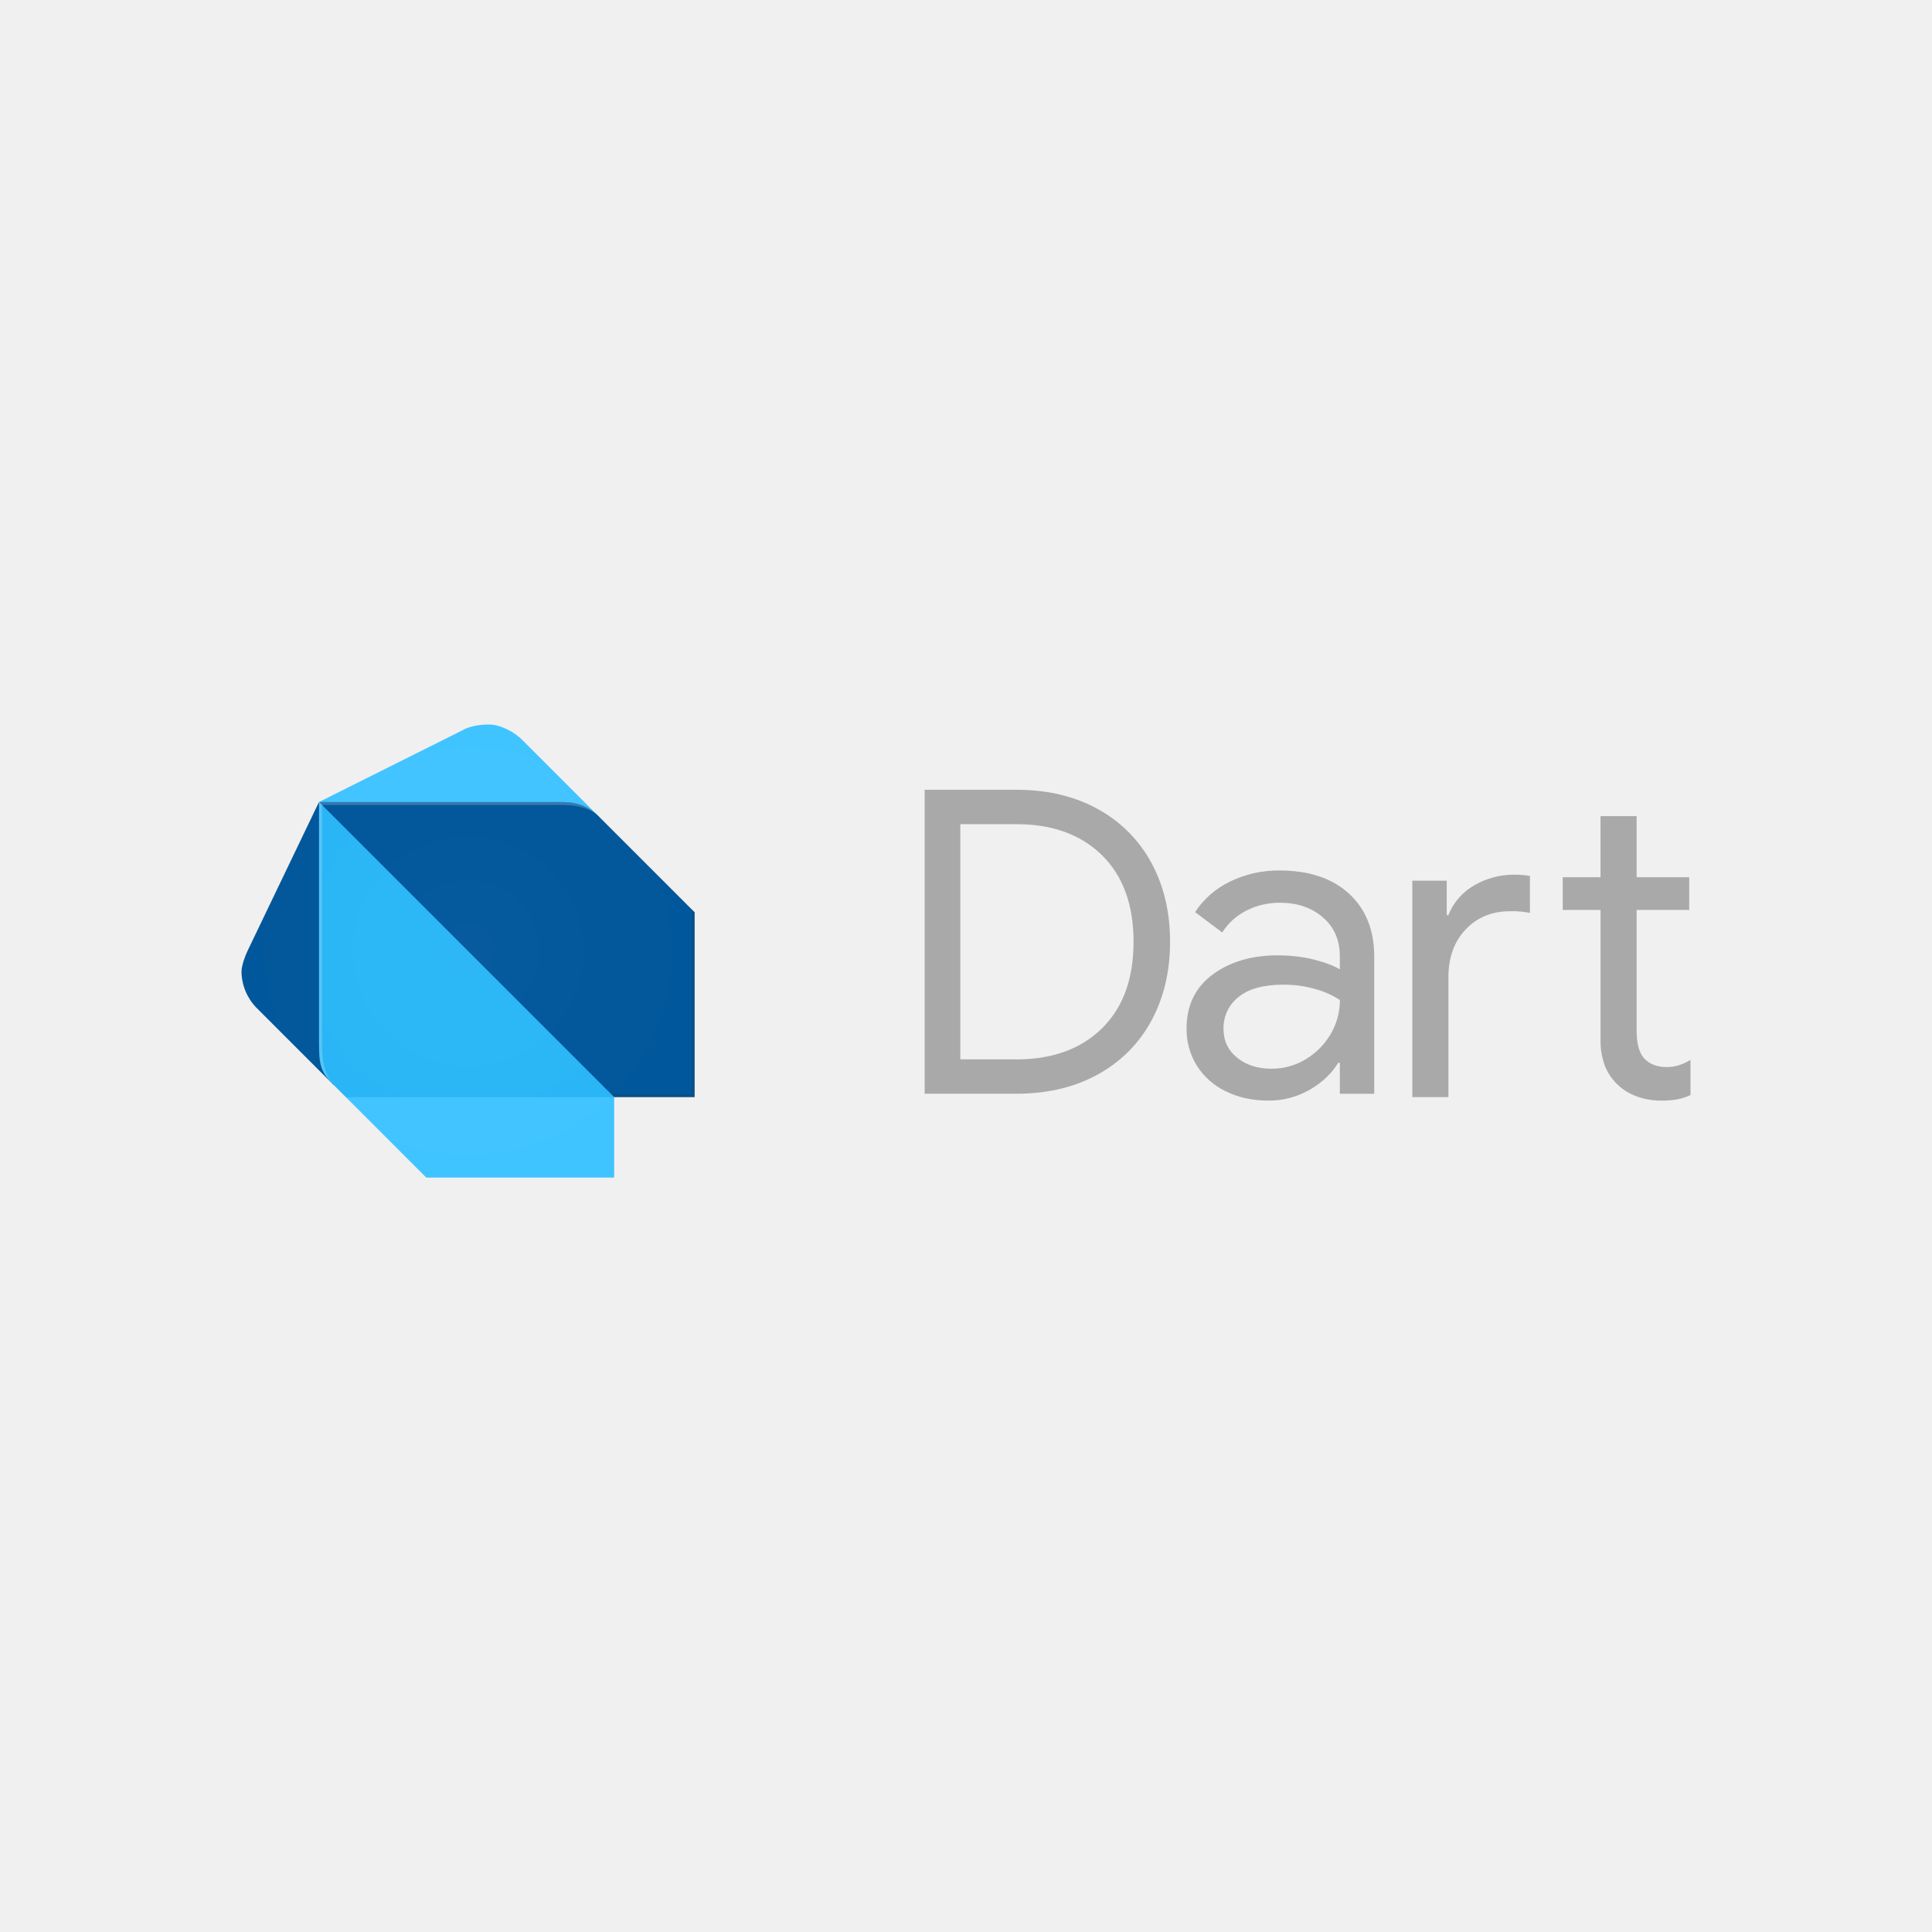
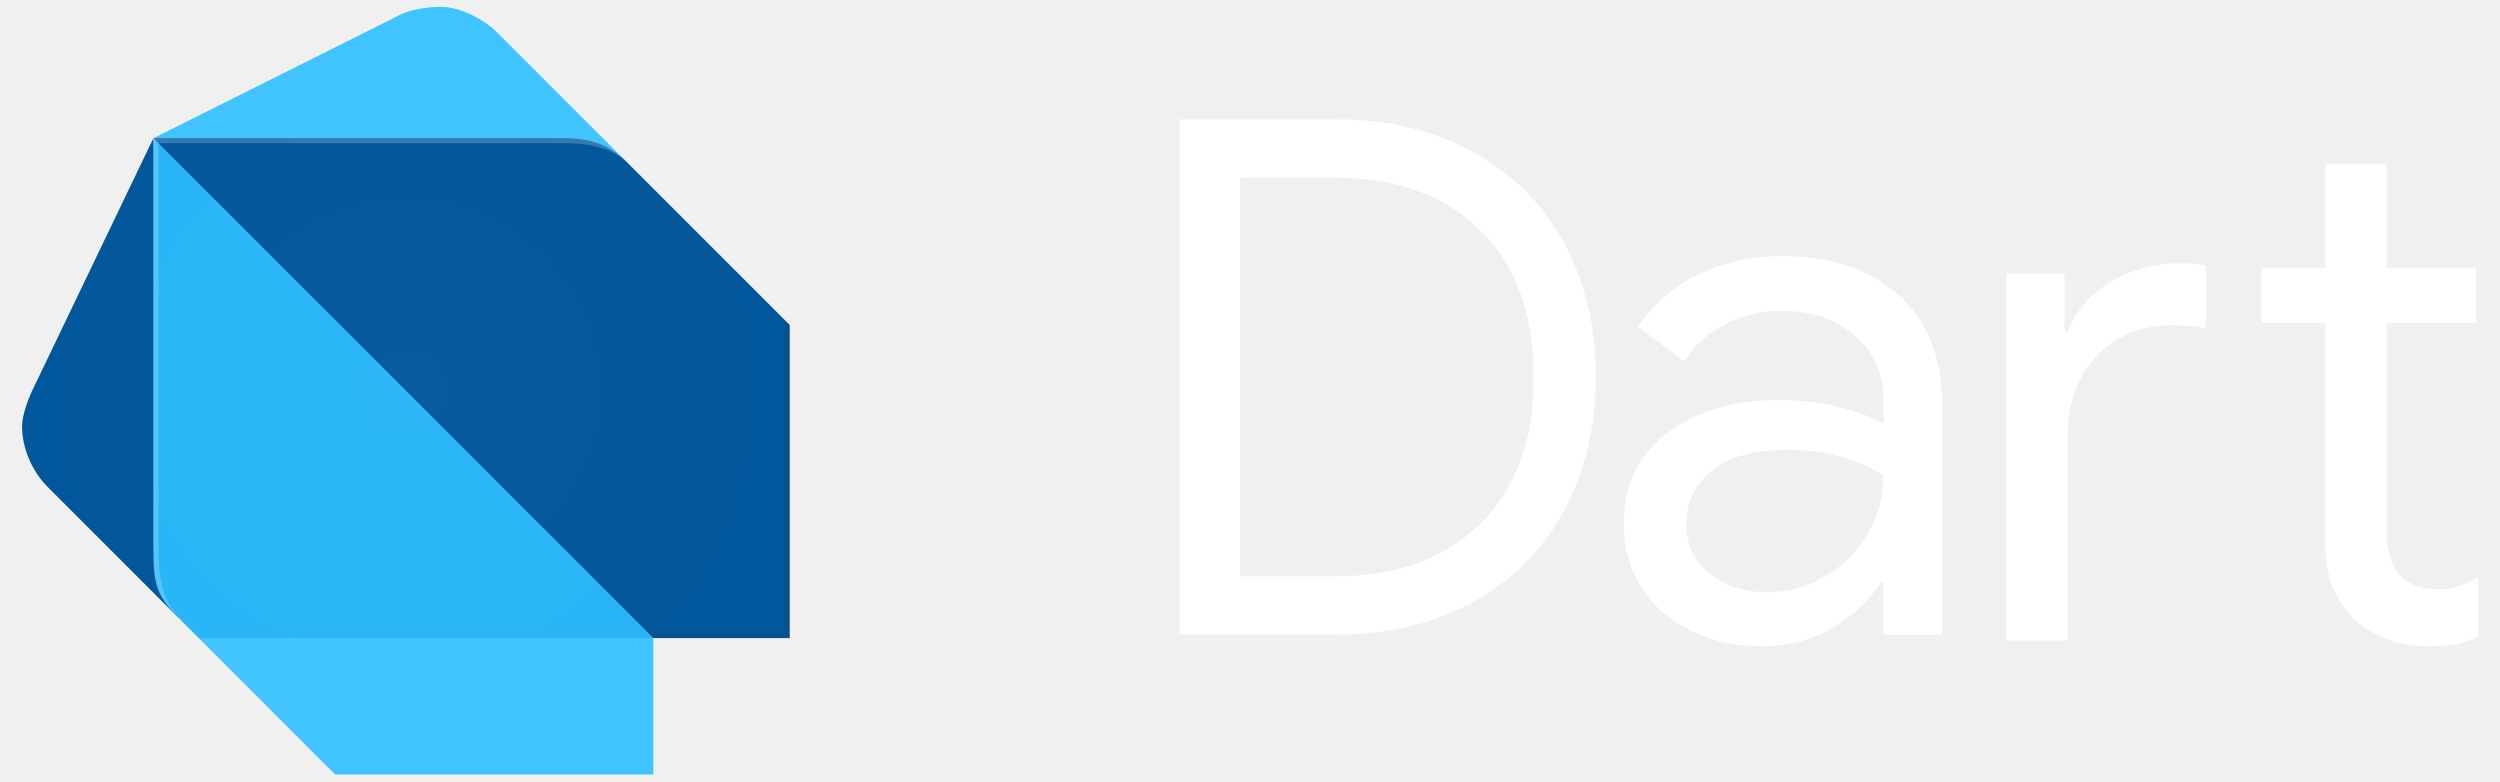
- <svg xmlns="http://www.w3.org/2000/svg" width="800px" height="800px" viewBox="0 0 64 64" fill="none">
-   <g opacity=".54" fill="#000000">
-     <path opacity=".54" d="M30.63 26.162h3.038c1.031 0 1.931.213 2.7.64a4.41 4.41 0 0 1 1.773 1.779c.413.76.619 1.63.619 2.616 0 .985-.206 1.856-.619 2.616a4.403 4.403 0 0 1-1.772 1.778c-.769.427-1.669.64-2.701.64H30.63V26.162zm3.038 8.932c1.191 0 2.135-.342 2.834-1.027.698-.684 1.048-1.64 1.048-2.87 0-1.228-.35-2.184-1.048-2.869-.698-.685-1.643-1.026-2.834-1.026h-1.856v7.79h1.856v.002zM40.6 36.148a2.312 2.312 0 0 1-.956-.851 2.277 2.277 0 0 1-.337-1.23c0-.76.285-1.353.858-1.78.57-.426 1.293-.64 2.166-.64.43 0 .831.048 1.202.142.37.094.654.202.851.323v-.436c0-.534-.187-.963-.562-1.287-.375-.323-.85-.485-1.42-.485-.404 0-.774.087-1.112.26a2.028 2.028 0 0 0-.802.725l-.9-.675a2.876 2.876 0 0 1 1.16-1.012 3.642 3.642 0 0 1 1.639-.366c.975 0 1.741.255 2.3.766.557.512.836 1.208.836 2.089v4.542h-1.139v-1.026h-.056c-.206.347-.516.641-.929.885a2.686 2.686 0 0 1-1.393.366c-.523 0-.992-.103-1.406-.31zm2.645-1.054c.346-.206.623-.483.83-.83.205-.346.31-.726.31-1.139a2.955 2.955 0 0 0-.83-.366 3.771 3.771 0 0 0-1.041-.14c-.657 0-1.152.135-1.484.407a1.3 1.3 0 0 0-.5 1.055c0 .393.15.712.45.956.3.243.68.366 1.14.366.403 0 .779-.103 1.125-.309zM46.785 29.173h1.14v1.14h.055a1.95 1.95 0 0 1 .858-.986 2.588 2.588 0 0 1 1.323-.352c.206 0 .379.015.52.042v1.224a2.951 2.951 0 0 0-.647-.056c-.61 0-1.104.202-1.483.605-.38.403-.57.928-.57 1.574v3.98h-1.196v-7.171zm7.424 7.142a1.766 1.766 0 0 1-1.049-1.017 2.392 2.392 0 0 1-.14-.873v-4.282h-1.253V29.06h1.252v-2.024h1.196v2.024h1.743v1.083h-1.743v3.997c0 .402.074.7.224.891.178.21.436.317.774.317.27 0 .534-.08.787-.24v1.168a1.9 1.9 0 0 1-.429.141 2.97 2.97 0 0 1-.556.042 2.273 2.273 0 0 1-.806-.144z" />
+ <svg xmlns="http://www.w3.org/2000/svg" version="1.1" id="Layer_1" x="0px" y="0px" width="443px" height="138.46px" viewBox="0 0 443 138.46" enable-background="new 0 0 443 138.46" xml:space="preserve">
+   <g>
+     <path fill="#FFFFFF" d="M209.04,21.15h27.55c9.35,0,17.51,1.93,24.49,5.8c6.97,3.87,12.33,9.25,16.07,16.13   c3.74,6.89,5.61,14.79,5.61,23.72s-1.87,16.83-5.61,23.72s-9.1,12.26-16.07,16.13s-15.13,5.8-24.49,5.8h-27.55V21.15z    M236.59,102.14c10.8,0,19.36-3.1,25.7-9.31c6.33-6.21,9.5-14.88,9.5-26.02s-3.17-19.81-9.5-26.02s-14.9-9.31-25.7-9.31h-16.83   v70.65h16.83V102.14z" />
+     <path fill="#FFFFFF" d="M299.46,111.7c-3.74-1.87-6.63-4.44-8.67-7.72c-2.04-3.27-3.06-6.99-3.06-11.16   c0-6.89,2.59-12.26,7.78-16.13c5.18-3.87,11.73-5.8,19.64-5.8c3.91,0,7.54,0.43,10.9,1.28s5.93,1.83,7.72,2.93v-3.95   c0-4.85-1.7-8.74-5.1-11.67s-7.7-4.4-12.88-4.4c-3.66,0-7.01,0.79-10.08,2.36c-3.06,1.57-5.48,3.76-7.27,6.57l-8.16-6.12   c2.55-3.91,6.06-6.97,10.52-9.18c4.46-2.21,9.42-3.32,14.86-3.32c8.84,0,15.79,2.32,20.85,6.95c5.06,4.64,7.59,10.95,7.59,18.94   v41.19h-10.34v-9.31h-0.51c-1.87,3.15-4.68,5.82-8.42,8.03c-3.74,2.21-7.95,3.32-12.63,3.32   C307.45,114.51,303.2,113.57,299.46,111.7z M323.43,102.14c3.14-1.87,5.65-4.38,7.52-7.52s2.81-6.59,2.81-10.33   c-2.04-1.36-4.55-2.47-7.52-3.32c-2.98-0.85-6.12-1.28-9.44-1.28c-5.95,0-10.44,1.23-13.45,3.7c-3.02,2.47-4.53,5.66-4.53,9.56   c0,3.57,1.36,6.46,4.08,8.67s6.16,3.32,10.33,3.32C316.89,104.94,320.29,104.01,323.43,102.14z" />
+     <path fill="#FFFFFF" d="M355.53,48.45h10.33v10.33h0.51c1.53-3.83,4.12-6.8,7.78-8.93c3.65-2.12,7.65-3.19,11.99-3.19   c1.87,0,3.44,0.13,4.72,0.38v11.1c-1.45-0.34-3.4-0.51-5.87-0.51c-5.53,0-10.01,1.83-13.45,5.48c-3.44,3.66-5.17,8.42-5.17,14.28   v36.09h-10.84L355.53,48.45L355.53,48.45z M422.85,113.21c-2.25-0.86-4.14-2.03-5.68-3.51c-1.7-1.64-2.98-3.55-3.83-5.71   c-0.85-2.16-1.28-4.8-1.28-7.92V57.25h-11.35v-9.82h11.35V29.07h10.84v18.36h15.81v9.82H422.9v36.24c0,3.65,0.68,6.34,2.04,8.08   c1.61,1.91,3.95,2.87,7.01,2.87c2.46,0,4.85-0.72,7.14-2.17v10.59c-1.28,0.59-2.57,1.02-3.89,1.28s-3,0.38-5.04,0.38   C427.55,114.51,425.11,114.07,422.85,113.21z" />
+     <g>
+       <path fill="#01579B" d="M31.65,109.5L8.38,86.23C5.62,83.4,3.91,79.4,3.91,75.49c0-1.81,1.02-4.64,1.79-6.26l21.48-44.74    L31.65,109.5z" />
+       <path fill="#40C4FF" d="M111.3,28.96L88.03,5.69C86,3.65,81.77,1.22,78.19,1.22c-3.08,0-6.1,0.62-8.05,1.79L27.19,24.49    L111.3,28.96z" />
+       <polygon fill="#40C4FF" points="59.39,137.24 115.77,137.24 115.77,113.08 73.71,99.65 35.23,113.08   " />
+       <path fill="#29B6F6" d="M27.18,96.97c0,7.18,0.9,8.94,4.47,12.53l3.58,3.58h80.54L76.4,68.34L27.18,24.49V96.97z" />
+       <path fill="#01579B" d="M98.77,24.48H27.18l88.59,88.59h24.16V57.59l-28.64-28.64C107.27,24.92,103.7,24.48,98.77,24.48z" />
+       <path opacity="0.2" fill="#FFFFFF" enable-background="new    " d="M32.55,110.39c-3.58-3.59-4.47-7.13-4.47-13.42V25.38    l-0.89-0.89v72.48C27.18,103.26,27.18,105,32.55,110.39l2.68,2.68l0,0L32.55,110.39z" />
+       <polygon opacity="0.2" fill="#263238" enable-background="new    " points="139.04,56.7 139.04,112.18 114.88,112.18     115.77,113.08 139.93,113.08 139.93,57.59   " />
+       <path opacity="0.2" fill="#FFFFFF" enable-background="new    " d="M111.3,28.96c-4.44-4.44-8.07-4.47-13.42-4.47H27.19l0.89,0.89    h69.8C100.55,25.38,107.29,24.93,111.3,28.96L111.3,28.96z" />
+       <radialGradient id="SVGID_1_" cx="71.915" cy="62.217" r="68" gradientTransform="matrix(1 0 0 -1 0 131.4443)" gradientUnits="userSpaceOnUse">
+         <stop offset="0" style="stop-color:#FFFFFF;stop-opacity:0.1" />
+         <stop offset="1" style="stop-color:#FFFFFF;stop-opacity:0" />
+       </radialGradient>
+       <path opacity="0.2" fill="url(#SVGID_1_)" enable-background="new    " d="M139.04,56.7L111.3,28.96L88.03,5.69    C86,3.65,81.77,1.22,78.19,1.22c-3.08,0-6.1,0.62-8.05,1.79L27.19,24.49L5.71,69.23c-0.77,1.63-1.79,4.46-1.79,6.26    c0,3.91,1.72,7.9,4.47,10.74l21.44,21.29c0.51,0.63,1.11,1.27,1.82,1.98l0.89,0.89l2.68,2.68l23.27,23.27l0.89,0.89h55.48h0.89    v-24.16h24.16v-0.06V57.59L139.04,56.7z" />
+     </g>
  </g>
-   <path d="m11.061 35.949-2.567-2.567A1.746 1.746 0 0 1 8 32.196c0-.2.112-.512.197-.691l2.37-4.938.494 9.382z" fill="#01579B" />
-   <path d="m19.85 27.061-2.567-2.567c-.223-.225-.69-.494-1.086-.494-.34 0-.672.068-.889.197l-4.74 2.37 9.283.494zM14.123 39.01h6.222v-2.666l-4.642-1.482-4.246 1.481 2.666 2.667z" fill="#40C4FF" />
-   <path d="M10.569 34.567c0 .792.099.987.493 1.383l.395.395h8.888L16 31.408l-5.431-4.84v8z" fill="#29B6F6" />
-   <path d="M18.468 26.567h-7.9l9.776 9.777h2.666V30.22l-3.16-3.16c-.443-.445-.837-.494-1.382-.494z" fill="#01579B" />
-   <path opacity=".2" d="M11.16 36.048c-.394-.397-.493-.787-.493-1.48v-7.901l-.1-.1v8c.002.694.002.886.594 1.481l.296.297-.296-.297z" fill="#ffffff" />
-   <path opacity=".2" d="M22.912 30.123v6.122h-2.666l.099.099h2.667v-6.122l-.1-.1z" fill="#263238" />
-   <path opacity=".2" d="M19.85 27.061c-.489-.49-.89-.494-1.48-.494h-7.802l.1.1h7.703c.293 0 1.038-.05 1.48.394z" fill="#ffffff" />
-   <path opacity=".2" d="M22.912 30.123 19.85 27.06l-2.568-2.567c-.224-.225-.691-.494-1.086-.494-.34 0-.673.068-.889.197l-4.74 2.37-2.37 4.938c-.085.18-.197.491-.197.691 0 .431.19.872.494 1.186l2.366 2.349c.057.069.123.14.202.218l.1.1.296.296 2.568 2.567.099.1h6.222v-2.667h2.666V30.222l-.102-.1z" fill="url(#a)" />
-   <defs>
-     <radialGradient id="a" cx="0" cy="0" r="1" gradientUnits="userSpaceOnUse" gradientTransform="translate(15.507 31.505) scale(7.50631)">
-       <stop stop-color="#ffffff" stop-opacity=".1" />
-       <stop offset="1" stop-color="#ffffff" stop-opacity="0" />
-     </radialGradient>
-   </defs>
</svg>
